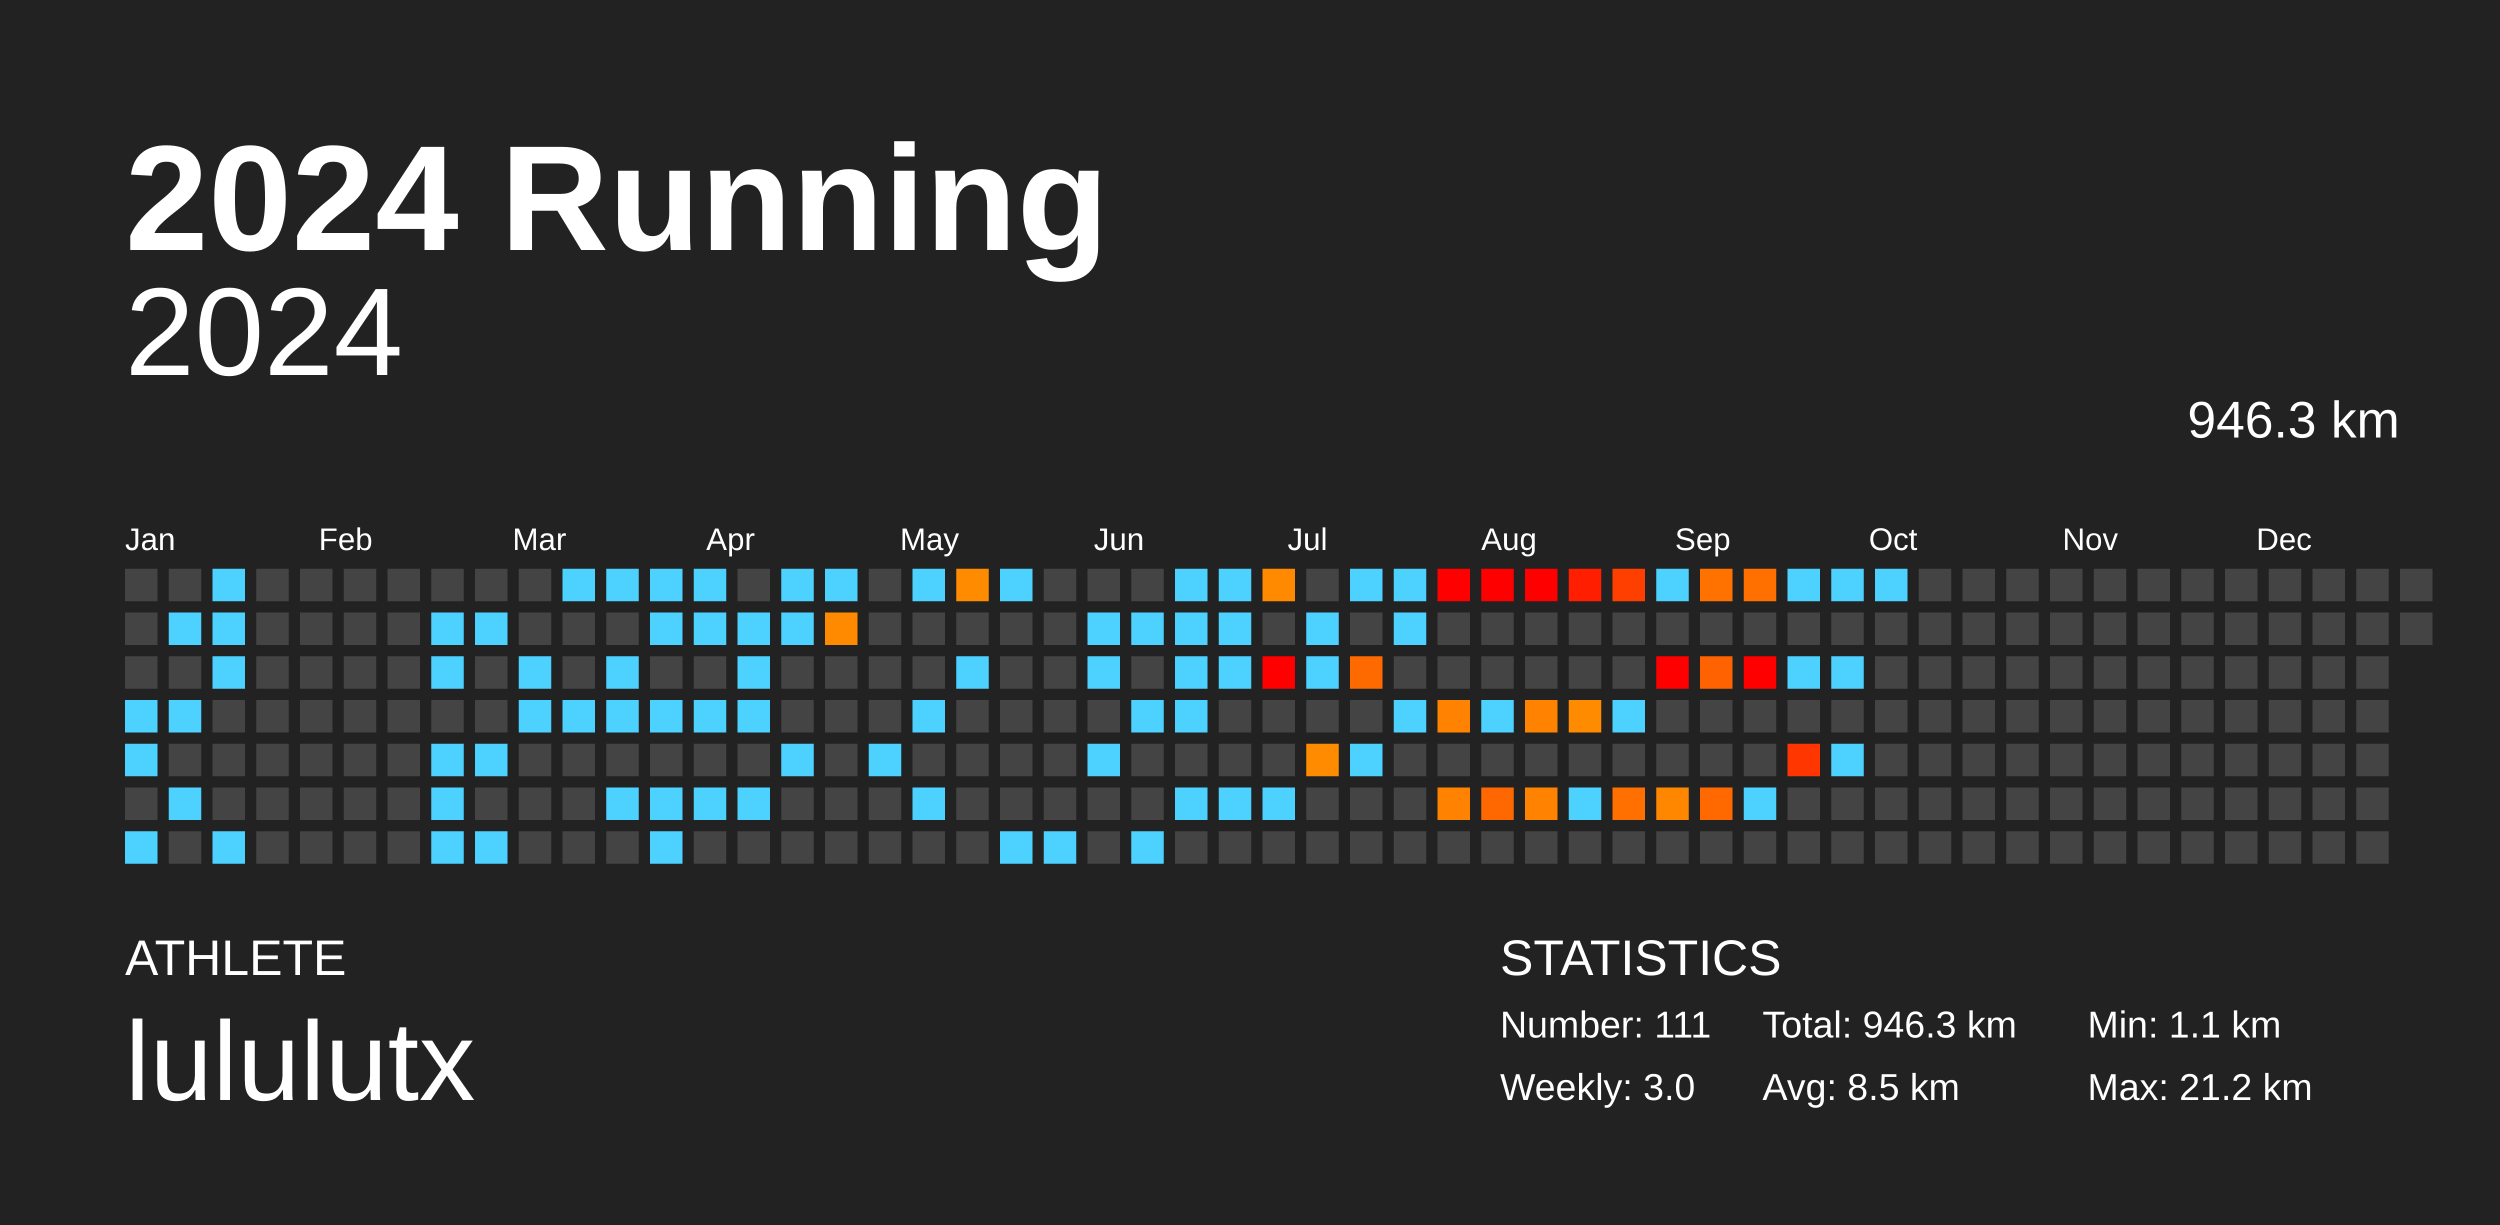
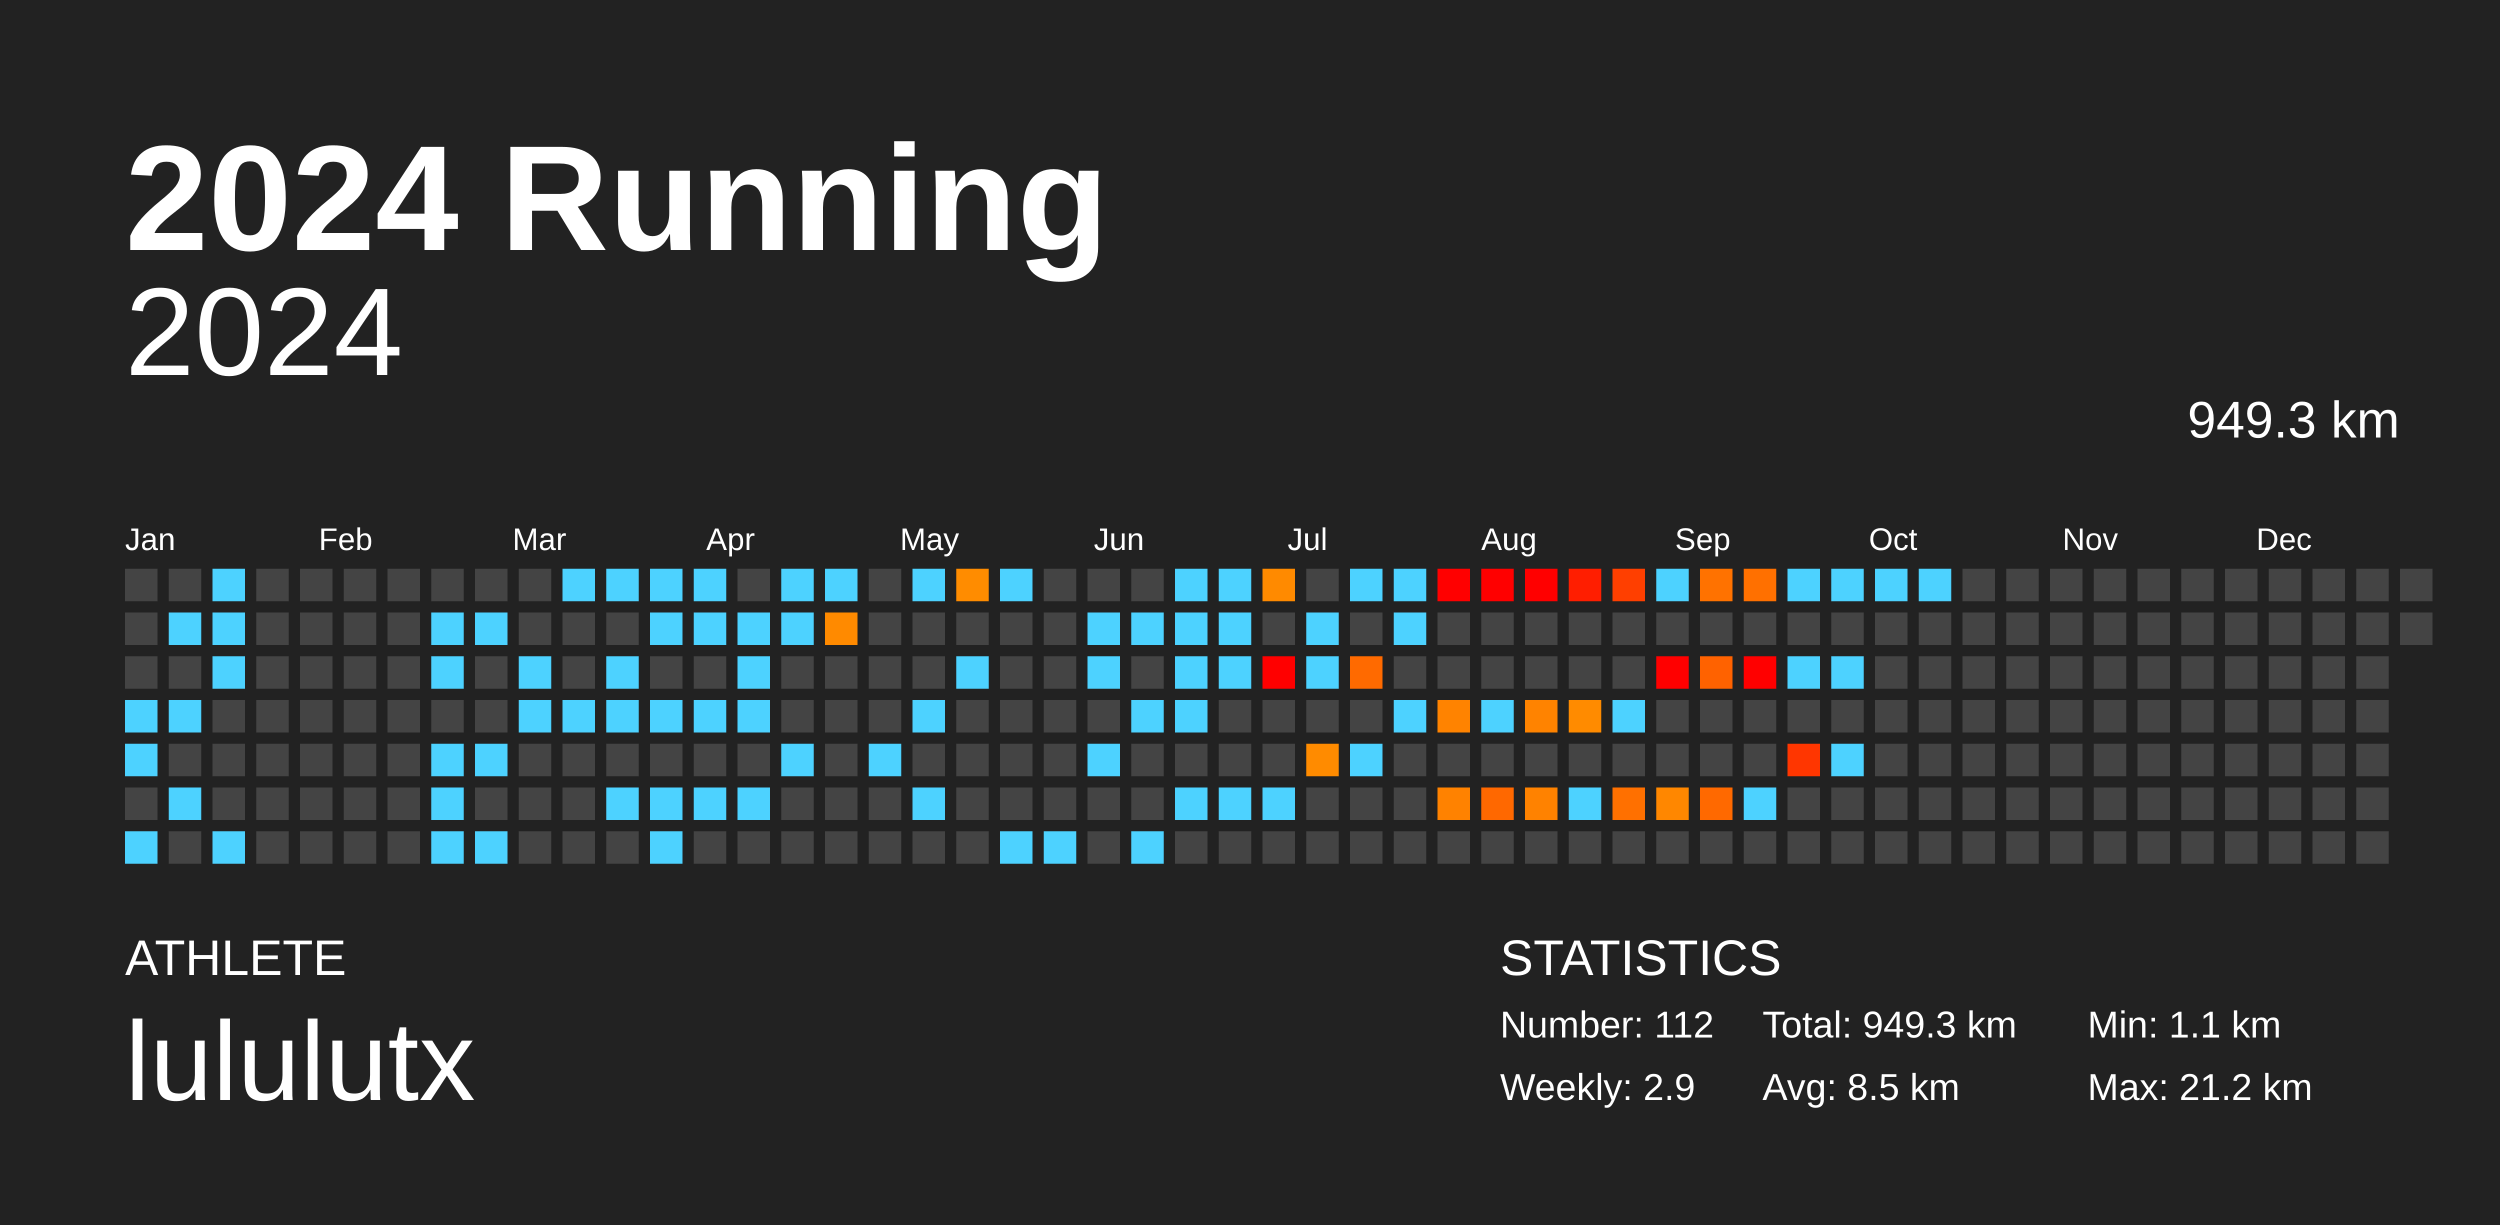
<svg xmlns="http://www.w3.org/2000/svg" baseProfile="full" height="98mm" version="1.1" viewBox="0,0,200,98" width="200mm">
  <defs />
  <rect fill="#222222" height="98" width="200" x="0" y="0" />
  <text fill="#FFFFFF" style="font-size:12px; font-family:Arial; font-weight:bold;" x="10" y="20">2024 Running</text>
  <text fill="#FFFFFF" style="font-size:4px; font-family:Arial" x="10" y="78">ATHLETE</text>
  <text fill="#FFFFFF" style="font-size:9px; font-family:Arial" x="10" y="88">lululutx</text>
  <text fill="#FFFFFF" style="font-size:4px; font-family:Arial" x="120" y="78">STATISTICS</text>
-   <text fill="#FFFFFF" style="font-size:3px; font-family:Arial" x="120" y="83">Number: 111</text>
-   <text fill="#FFFFFF" style="font-size:3px; font-family:Arial" x="120" y="88">Weekly: 3.0</text>
-   <text fill="#FFFFFF" style="font-size:3px; font-family:Arial" x="141" y="83">Total: 946.3 km</text>
+   <text fill="#FFFFFF" style="font-size:3px; font-family:Arial" x="120" y="83">Number: 112</text>
+   <text fill="#FFFFFF" style="font-size:3px; font-family:Arial" x="120" y="88">Weekly: 2.9</text>
+   <text fill="#FFFFFF" style="font-size:3px; font-family:Arial" x="141" y="83">Total: 949.3 km</text>
  <text fill="#FFFFFF" style="font-size:3px; font-family:Arial" x="141" y="88">Avg: 8.5 km</text>
  <text fill="#FFFFFF" style="font-size:3px; font-family:Arial" x="167" y="83">Min: 1.1 km</text>
  <text fill="#FFFFFF" style="font-size:3px; font-family:Arial" x="167" y="88">Max: 21.2 km</text>
  <text alignment-baseline="hanging" fill="#FFFFFF" style="font-size:10.0px; font-family:Arial;" x="10" y="30">2024</text>
-   <text alignment-baseline="hanging" fill="#FFFFFF" style="font-size:4.125px; font-family:Arial;" x="175" y="35">946.3 km</text>
+   <text alignment-baseline="hanging" fill="#FFFFFF" style="font-size:4.125px; font-family:Arial;" x="175" y="35">949.3 km</text>
  <text fill="#FFFFFF" style="font-size:2.5px; font-family:Arial" x="10.0" y="44">Jan</text>
  <text fill="#FFFFFF" style="font-size:2.5px; font-family:Arial" x="25.5" y="44">Feb</text>
  <text fill="#FFFFFF" style="font-size:2.5px; font-family:Arial" x="41.0" y="44">Mar</text>
  <text fill="#FFFFFF" style="font-size:2.5px; font-family:Arial" x="56.5" y="44">Apr</text>
  <text fill="#FFFFFF" style="font-size:2.5px; font-family:Arial" x="72.0" y="44">May</text>
  <text fill="#FFFFFF" style="font-size:2.5px; font-family:Arial" x="87.5" y="44">Jun</text>
  <text fill="#FFFFFF" style="font-size:2.5px; font-family:Arial" x="103.0" y="44">Jul</text>
  <text fill="#FFFFFF" style="font-size:2.5px; font-family:Arial" x="118.5" y="44">Aug</text>
  <text fill="#FFFFFF" style="font-size:2.5px; font-family:Arial" x="134.0" y="44">Sep</text>
  <text fill="#FFFFFF" style="font-size:2.5px; font-family:Arial" x="149.5" y="44">Oct</text>
  <text fill="#FFFFFF" style="font-size:2.5px; font-family:Arial" x="165.0" y="44">Nov</text>
  <text fill="#FFFFFF" style="font-size:2.5px; font-family:Arial" x="180.5" y="44">Dec</text>
  <rect fill="#444444" height="2.6" width="2.6" x="10.0" y="45.5" />
  <rect fill="#444444" height="2.6" width="2.6" x="10.0" y="49.0" />
  <rect fill="#444444" height="2.6" width="2.6" x="10.0" y="52.5" />
  <rect fill="#4dd2ff" height="2.6" width="2.6" x="10.0" y="56.0" />
  <rect fill="#4dd2ff" height="2.6" width="2.6" x="10.0" y="59.5" />
  <rect fill="#444444" height="2.6" width="2.6" x="10.0" y="63.0" />
  <rect fill="#4dd2ff" height="2.6" width="2.6" x="10.0" y="66.5" />
  <rect fill="#444444" height="2.6" width="2.6" x="13.5" y="45.5" />
  <rect fill="#4dd2ff" height="2.6" width="2.6" x="13.5" y="49.0" />
  <rect fill="#444444" height="2.6" width="2.6" x="13.5" y="52.5" />
  <rect fill="#4dd2ff" height="2.6" width="2.6" x="13.5" y="56.0" />
  <rect fill="#444444" height="2.6" width="2.6" x="13.5" y="59.5" />
  <rect fill="#4dd2ff" height="2.6" width="2.6" x="13.5" y="63.0" />
  <rect fill="#444444" height="2.6" width="2.6" x="13.5" y="66.5" />
  <rect fill="#4dd2ff" height="2.6" width="2.6" x="17.0" y="45.5" />
  <rect fill="#4dd2ff" height="2.6" width="2.6" x="17.0" y="49.0" />
  <rect fill="#4dd2ff" height="2.6" width="2.6" x="17.0" y="52.5" />
  <rect fill="#444444" height="2.6" width="2.6" x="17.0" y="56.0" />
  <rect fill="#444444" height="2.6" width="2.6" x="17.0" y="59.5" />
  <rect fill="#444444" height="2.6" width="2.6" x="17.0" y="63.0" />
  <rect fill="#4dd2ff" height="2.6" width="2.6" x="17.0" y="66.5" />
  <rect fill="#444444" height="2.6" width="2.6" x="20.5" y="45.5" />
  <rect fill="#444444" height="2.6" width="2.6" x="20.5" y="49.0" />
  <rect fill="#444444" height="2.6" width="2.6" x="20.5" y="52.5" />
  <rect fill="#444444" height="2.6" width="2.6" x="20.5" y="56.0" />
  <rect fill="#444444" height="2.6" width="2.6" x="20.5" y="59.5" />
  <rect fill="#444444" height="2.6" width="2.6" x="20.5" y="63.0" />
  <rect fill="#444444" height="2.6" width="2.6" x="20.5" y="66.5" />
  <rect fill="#444444" height="2.6" width="2.6" x="24.0" y="45.5" />
  <rect fill="#444444" height="2.6" width="2.6" x="24.0" y="49.0" />
  <rect fill="#444444" height="2.6" width="2.6" x="24.0" y="52.5" />
  <rect fill="#444444" height="2.6" width="2.6" x="24.0" y="56.0" />
  <rect fill="#444444" height="2.6" width="2.6" x="24.0" y="59.5" />
  <rect fill="#444444" height="2.6" width="2.6" x="24.0" y="63.0" />
  <rect fill="#444444" height="2.6" width="2.6" x="24.0" y="66.5" />
  <rect fill="#444444" height="2.6" width="2.6" x="27.5" y="45.5" />
  <rect fill="#444444" height="2.6" width="2.6" x="27.5" y="49.0" />
  <rect fill="#444444" height="2.6" width="2.6" x="27.5" y="52.5" />
  <rect fill="#444444" height="2.6" width="2.6" x="27.5" y="56.0" />
  <rect fill="#444444" height="2.6" width="2.6" x="27.5" y="59.5" />
  <rect fill="#444444" height="2.6" width="2.6" x="27.5" y="63.0" />
  <rect fill="#444444" height="2.6" width="2.6" x="27.5" y="66.5" />
  <rect fill="#444444" height="2.6" width="2.6" x="31.0" y="45.5" />
  <rect fill="#444444" height="2.6" width="2.6" x="31.0" y="49.0" />
  <rect fill="#444444" height="2.6" width="2.6" x="31.0" y="52.5" />
  <rect fill="#444444" height="2.6" width="2.6" x="31.0" y="56.0" />
  <rect fill="#444444" height="2.6" width="2.6" x="31.0" y="59.5" />
  <rect fill="#444444" height="2.6" width="2.6" x="31.0" y="63.0" />
  <rect fill="#444444" height="2.6" width="2.6" x="31.0" y="66.5" />
  <rect fill="#444444" height="2.6" width="2.6" x="34.5" y="45.5" />
  <rect fill="#4dd2ff" height="2.6" width="2.6" x="34.5" y="49.0" />
  <rect fill="#4dd2ff" height="2.6" width="2.6" x="34.5" y="52.5" />
  <rect fill="#444444" height="2.6" width="2.6" x="34.5" y="56.0" />
  <rect fill="#4dd2ff" height="2.6" width="2.6" x="34.5" y="59.5" />
  <rect fill="#4dd2ff" height="2.6" width="2.6" x="34.5" y="63.0" />
  <rect fill="#4dd2ff" height="2.6" width="2.6" x="34.5" y="66.5" />
  <rect fill="#444444" height="2.6" width="2.6" x="38.0" y="45.5" />
  <rect fill="#4dd2ff" height="2.6" width="2.6" x="38.0" y="49.0" />
  <rect fill="#444444" height="2.6" width="2.6" x="38.0" y="52.5" />
  <rect fill="#444444" height="2.6" width="2.6" x="38.0" y="56.0" />
  <rect fill="#4dd2ff" height="2.6" width="2.6" x="38.0" y="59.5" />
  <rect fill="#444444" height="2.6" width="2.6" x="38.0" y="63.0" />
  <rect fill="#4dd2ff" height="2.6" width="2.6" x="38.0" y="66.5" />
  <rect fill="#444444" height="2.6" width="2.6" x="41.5" y="45.5" />
  <rect fill="#444444" height="2.6" width="2.6" x="41.5" y="49.0" />
  <rect fill="#4dd2ff" height="2.6" width="2.6" x="41.5" y="52.5" />
  <rect fill="#4dd2ff" height="2.6" width="2.6" x="41.5" y="56.0" />
  <rect fill="#444444" height="2.6" width="2.6" x="41.5" y="59.5" />
  <rect fill="#444444" height="2.6" width="2.6" x="41.5" y="63.0" />
  <rect fill="#444444" height="2.6" width="2.6" x="41.5" y="66.5" />
  <rect fill="#4dd2ff" height="2.6" width="2.6" x="45.0" y="45.5" />
  <rect fill="#444444" height="2.6" width="2.6" x="45.0" y="49.0" />
  <rect fill="#444444" height="2.6" width="2.6" x="45.0" y="52.5" />
  <rect fill="#4dd2ff" height="2.6" width="2.6" x="45.0" y="56.0" />
  <rect fill="#444444" height="2.6" width="2.6" x="45.0" y="59.5" />
  <rect fill="#444444" height="2.6" width="2.6" x="45.0" y="63.0" />
  <rect fill="#444444" height="2.6" width="2.6" x="45.0" y="66.5" />
  <rect fill="#4dd2ff" height="2.6" width="2.6" x="48.5" y="45.5" />
  <rect fill="#444444" height="2.6" width="2.6" x="48.5" y="49.0" />
  <rect fill="#4dd2ff" height="2.6" width="2.6" x="48.5" y="52.5" />
  <rect fill="#4dd2ff" height="2.6" width="2.6" x="48.5" y="56.0" />
  <rect fill="#444444" height="2.6" width="2.6" x="48.5" y="59.5" />
  <rect fill="#4dd2ff" height="2.6" width="2.6" x="48.5" y="63.0" />
  <rect fill="#444444" height="2.6" width="2.6" x="48.5" y="66.5" />
  <rect fill="#4dd2ff" height="2.6" width="2.6" x="52.0" y="45.5" />
  <rect fill="#4dd2ff" height="2.6" width="2.6" x="52.0" y="49.0" />
  <rect fill="#444444" height="2.6" width="2.6" x="52.0" y="52.5" />
  <rect fill="#4dd2ff" height="2.6" width="2.6" x="52.0" y="56.0" />
  <rect fill="#444444" height="2.6" width="2.6" x="52.0" y="59.5" />
  <rect fill="#4dd2ff" height="2.6" width="2.6" x="52.0" y="63.0" />
  <rect fill="#4dd2ff" height="2.6" width="2.6" x="52.0" y="66.5" />
  <rect fill="#4dd2ff" height="2.6" width="2.6" x="55.5" y="45.5" />
  <rect fill="#4dd2ff" height="2.6" width="2.6" x="55.5" y="49.0" />
  <rect fill="#444444" height="2.6" width="2.6" x="55.5" y="52.5" />
  <rect fill="#4dd2ff" height="2.6" width="2.6" x="55.5" y="56.0" />
  <rect fill="#444444" height="2.6" width="2.6" x="55.5" y="59.5" />
  <rect fill="#4dd2ff" height="2.6" width="2.6" x="55.5" y="63.0" />
  <rect fill="#444444" height="2.6" width="2.6" x="55.5" y="66.5" />
  <rect fill="#444444" height="2.6" width="2.6" x="59.0" y="45.5" />
  <rect fill="#4dd2ff" height="2.6" width="2.6" x="59.0" y="49.0" />
  <rect fill="#4dd2ff" height="2.6" width="2.6" x="59.0" y="52.5" />
  <rect fill="#4dd2ff" height="2.6" width="2.6" x="59.0" y="56.0" />
  <rect fill="#444444" height="2.6" width="2.6" x="59.0" y="59.5" />
  <rect fill="#4dd2ff" height="2.6" width="2.6" x="59.0" y="63.0" />
  <rect fill="#444444" height="2.6" width="2.6" x="59.0" y="66.5" />
  <rect fill="#4dd2ff" height="2.6" width="2.6" x="62.5" y="45.5" />
  <rect fill="#4dd2ff" height="2.6" width="2.6" x="62.5" y="49.0" />
  <rect fill="#444444" height="2.6" width="2.6" x="62.5" y="52.5" />
  <rect fill="#444444" height="2.6" width="2.6" x="62.5" y="56.0" />
  <rect fill="#4dd2ff" height="2.6" width="2.6" x="62.5" y="59.5" />
  <rect fill="#444444" height="2.6" width="2.6" x="62.5" y="63.0" />
  <rect fill="#444444" height="2.6" width="2.6" x="62.5" y="66.5" />
  <rect fill="#4dd2ff" height="2.6" width="2.6" x="66.0" y="45.5" />
  <rect fill="#ff8a00" height="2.6" width="2.6" x="66.0" y="49.0" />
  <rect fill="#444444" height="2.6" width="2.6" x="66.0" y="52.5" />
  <rect fill="#444444" height="2.6" width="2.6" x="66.0" y="56.0" />
  <rect fill="#444444" height="2.6" width="2.6" x="66.0" y="59.5" />
  <rect fill="#444444" height="2.6" width="2.6" x="66.0" y="63.0" />
  <rect fill="#444444" height="2.6" width="2.6" x="66.0" y="66.5" />
  <rect fill="#444444" height="2.6" width="2.6" x="69.5" y="45.5" />
  <rect fill="#444444" height="2.6" width="2.6" x="69.5" y="49.0" />
  <rect fill="#444444" height="2.6" width="2.6" x="69.5" y="52.5" />
  <rect fill="#444444" height="2.6" width="2.6" x="69.5" y="56.0" />
  <rect fill="#4dd2ff" height="2.6" width="2.6" x="69.5" y="59.5" />
  <rect fill="#444444" height="2.6" width="2.6" x="69.5" y="63.0" />
  <rect fill="#444444" height="2.6" width="2.6" x="69.5" y="66.5" />
  <rect fill="#4dd2ff" height="2.6" width="2.6" x="73.0" y="45.5" />
  <rect fill="#444444" height="2.6" width="2.6" x="73.0" y="49.0" />
  <rect fill="#444444" height="2.6" width="2.6" x="73.0" y="52.5" />
  <rect fill="#4dd2ff" height="2.6" width="2.6" x="73.0" y="56.0" />
  <rect fill="#444444" height="2.6" width="2.6" x="73.0" y="59.5" />
  <rect fill="#4dd2ff" height="2.6" width="2.6" x="73.0" y="63.0" />
  <rect fill="#444444" height="2.6" width="2.6" x="73.0" y="66.5" />
  <rect fill="#ff8c00" height="2.6" width="2.6" x="76.5" y="45.5" />
  <rect fill="#444444" height="2.6" width="2.6" x="76.5" y="49.0" />
  <rect fill="#4dd2ff" height="2.6" width="2.6" x="76.5" y="52.5" />
  <rect fill="#444444" height="2.6" width="2.6" x="76.5" y="56.0" />
  <rect fill="#444444" height="2.6" width="2.6" x="76.5" y="59.5" />
  <rect fill="#444444" height="2.6" width="2.6" x="76.5" y="63.0" />
  <rect fill="#444444" height="2.6" width="2.6" x="76.5" y="66.5" />
  <rect fill="#4dd2ff" height="2.6" width="2.6" x="80.0" y="45.5" />
  <rect fill="#444444" height="2.6" width="2.6" x="80.0" y="49.0" />
  <rect fill="#444444" height="2.6" width="2.6" x="80.0" y="52.5" />
  <rect fill="#444444" height="2.6" width="2.6" x="80.0" y="56.0" />
  <rect fill="#444444" height="2.6" width="2.6" x="80.0" y="59.5" />
  <rect fill="#444444" height="2.6" width="2.6" x="80.0" y="63.0" />
  <rect fill="#4dd2ff" height="2.6" width="2.6" x="80.0" y="66.5" />
  <rect fill="#444444" height="2.6" width="2.6" x="83.5" y="45.5" />
  <rect fill="#444444" height="2.6" width="2.6" x="83.5" y="49.0" />
  <rect fill="#444444" height="2.6" width="2.6" x="83.5" y="52.5" />
  <rect fill="#444444" height="2.6" width="2.6" x="83.5" y="56.0" />
  <rect fill="#444444" height="2.6" width="2.6" x="83.5" y="59.5" />
  <rect fill="#444444" height="2.6" width="2.6" x="83.5" y="63.0" />
  <rect fill="#4dd2ff" height="2.6" width="2.6" x="83.5" y="66.5" />
  <rect fill="#444444" height="2.6" width="2.6" x="87.0" y="45.5" />
  <rect fill="#4dd2ff" height="2.6" width="2.6" x="87.0" y="49.0" />
  <rect fill="#4dd2ff" height="2.6" width="2.6" x="87.0" y="52.5" />
  <rect fill="#444444" height="2.6" width="2.6" x="87.0" y="56.0" />
  <rect fill="#4dd2ff" height="2.6" width="2.6" x="87.0" y="59.5" />
  <rect fill="#444444" height="2.6" width="2.6" x="87.0" y="63.0" />
  <rect fill="#444444" height="2.6" width="2.6" x="87.0" y="66.5" />
  <rect fill="#444444" height="2.6" width="2.6" x="90.5" y="45.5" />
  <rect fill="#4dd2ff" height="2.6" width="2.6" x="90.5" y="49.0" />
  <rect fill="#444444" height="2.6" width="2.6" x="90.5" y="52.5" />
  <rect fill="#4dd2ff" height="2.6" width="2.6" x="90.5" y="56.0" />
  <rect fill="#444444" height="2.6" width="2.6" x="90.5" y="59.5" />
  <rect fill="#444444" height="2.6" width="2.6" x="90.5" y="63.0" />
  <rect fill="#4dd2ff" height="2.6" width="2.6" x="90.5" y="66.5" />
  <rect fill="#4dd2ff" height="2.6" width="2.6" x="94.0" y="45.5" />
  <rect fill="#4dd2ff" height="2.6" width="2.6" x="94.0" y="49.0" />
  <rect fill="#4dd2ff" height="2.6" width="2.6" x="94.0" y="52.5" />
  <rect fill="#4dd2ff" height="2.6" width="2.6" x="94.0" y="56.0" />
  <rect fill="#444444" height="2.6" width="2.6" x="94.0" y="59.5" />
  <rect fill="#4dd2ff" height="2.6" width="2.6" x="94.0" y="63.0" />
  <rect fill="#444444" height="2.6" width="2.6" x="94.0" y="66.5" />
  <rect fill="#4dd2ff" height="2.6" width="2.6" x="97.5" y="45.5" />
  <rect fill="#4dd2ff" height="2.6" width="2.6" x="97.5" y="49.0" />
  <rect fill="#4dd2ff" height="2.6" width="2.6" x="97.5" y="52.5" />
  <rect fill="#444444" height="2.6" width="2.6" x="97.5" y="56.0" />
  <rect fill="#444444" height="2.6" width="2.6" x="97.5" y="59.5" />
  <rect fill="#4dd2ff" height="2.6" width="2.6" x="97.5" y="63.0" />
  <rect fill="#444444" height="2.6" width="2.6" x="97.5" y="66.5" />
  <rect fill="#ff8a00" height="2.6" width="2.6" x="101.0" y="45.5" />
  <rect fill="#444444" height="2.6" width="2.6" x="101.0" y="49.0" />
  <rect fill="red" height="2.6" width="2.6" x="101.0" y="52.5" />
  <rect fill="#444444" height="2.6" width="2.6" x="101.0" y="56.0" />
  <rect fill="#444444" height="2.6" width="2.6" x="101.0" y="59.5" />
  <rect fill="#4dd2ff" height="2.6" width="2.6" x="101.0" y="63.0" />
  <rect fill="#444444" height="2.6" width="2.6" x="101.0" y="66.5" />
  <rect fill="#444444" height="2.6" width="2.6" x="104.5" y="45.5" />
  <rect fill="#4dd2ff" height="2.6" width="2.6" x="104.5" y="49.0" />
  <rect fill="#4dd2ff" height="2.6" width="2.6" x="104.5" y="52.5" />
  <rect fill="#444444" height="2.6" width="2.6" x="104.5" y="56.0" />
  <rect fill="#ff8b00" height="2.6" width="2.6" x="104.5" y="59.5" />
  <rect fill="#444444" height="2.6" width="2.6" x="104.5" y="63.0" />
  <rect fill="#444444" height="2.6" width="2.6" x="104.5" y="66.5" />
  <rect fill="#4dd2ff" height="2.6" width="2.6" x="108.0" y="45.5" />
  <rect fill="#444444" height="2.6" width="2.6" x="108.0" y="49.0" />
  <rect fill="#ff6a00" height="2.6" width="2.6" x="108.0" y="52.5" />
  <rect fill="#444444" height="2.6" width="2.6" x="108.0" y="56.0" />
  <rect fill="#4dd2ff" height="2.6" width="2.6" x="108.0" y="59.5" />
  <rect fill="#444444" height="2.6" width="2.6" x="108.0" y="63.0" />
  <rect fill="#444444" height="2.6" width="2.6" x="108.0" y="66.5" />
  <rect fill="#4dd2ff" height="2.6" width="2.6" x="111.5" y="45.5" />
  <rect fill="#4dd2ff" height="2.6" width="2.6" x="111.5" y="49.0" />
  <rect fill="#444444" height="2.6" width="2.6" x="111.5" y="52.5" />
  <rect fill="#4dd2ff" height="2.6" width="2.6" x="111.5" y="56.0" />
  <rect fill="#444444" height="2.6" width="2.6" x="111.5" y="59.5" />
  <rect fill="#444444" height="2.6" width="2.6" x="111.5" y="63.0" />
  <rect fill="#444444" height="2.6" width="2.6" x="111.5" y="66.5" />
  <rect fill="red" height="2.6" width="2.6" x="115.0" y="45.5" />
  <rect fill="#444444" height="2.6" width="2.6" x="115.0" y="49.0" />
  <rect fill="#444444" height="2.6" width="2.6" x="115.0" y="52.5" />
  <rect fill="#ff8300" height="2.6" width="2.6" x="115.0" y="56.0" />
  <rect fill="#444444" height="2.6" width="2.6" x="115.0" y="59.5" />
  <rect fill="#ff8200" height="2.6" width="2.6" x="115.0" y="63.0" />
  <rect fill="#444444" height="2.6" width="2.6" x="115.0" y="66.5" />
  <rect fill="red" height="2.6" width="2.6" x="118.5" y="45.5" />
  <rect fill="#444444" height="2.6" width="2.6" x="118.5" y="49.0" />
  <rect fill="#444444" height="2.6" width="2.6" x="118.5" y="52.5" />
  <rect fill="#4dd2ff" height="2.6" width="2.6" x="118.5" y="56.0" />
  <rect fill="#444444" height="2.6" width="2.6" x="118.5" y="59.5" />
  <rect fill="#ff6800" height="2.6" width="2.6" x="118.5" y="63.0" />
  <rect fill="#444444" height="2.6" width="2.6" x="118.5" y="66.5" />
  <rect fill="red" height="2.6" width="2.6" x="122.0" y="45.5" />
  <rect fill="#444444" height="2.6" width="2.6" x="122.0" y="49.0" />
  <rect fill="#444444" height="2.6" width="2.6" x="122.0" y="52.5" />
  <rect fill="#ff8300" height="2.6" width="2.6" x="122.0" y="56.0" />
  <rect fill="#444444" height="2.6" width="2.6" x="122.0" y="59.5" />
  <rect fill="#ff8200" height="2.6" width="2.6" x="122.0" y="63.0" />
  <rect fill="#444444" height="2.6" width="2.6" x="122.0" y="66.5" />
  <rect fill="#ff1e00" height="2.6" width="2.6" x="125.5" y="45.5" />
  <rect fill="#444444" height="2.6" width="2.6" x="125.5" y="49.0" />
  <rect fill="#444444" height="2.6" width="2.6" x="125.5" y="52.5" />
  <rect fill="#ff8b00" height="2.6" width="2.6" x="125.5" y="56.0" />
  <rect fill="#444444" height="2.6" width="2.6" x="125.5" y="59.5" />
  <rect fill="#4dd2ff" height="2.6" width="2.6" x="125.5" y="63.0" />
  <rect fill="#444444" height="2.6" width="2.6" x="125.5" y="66.5" />
  <rect fill="#ff3f00" height="2.6" width="2.6" x="129.0" y="45.5" />
  <rect fill="#444444" height="2.6" width="2.6" x="129.0" y="49.0" />
  <rect fill="#444444" height="2.6" width="2.6" x="129.0" y="52.5" />
  <rect fill="#4dd2ff" height="2.6" width="2.6" x="129.0" y="56.0" />
  <rect fill="#444444" height="2.6" width="2.6" x="129.0" y="59.5" />
  <rect fill="#ff7000" height="2.6" width="2.6" x="129.0" y="63.0" />
  <rect fill="#444444" height="2.6" width="2.6" x="129.0" y="66.5" />
  <rect fill="#4dd2ff" height="2.6" width="2.6" x="132.5" y="45.5" />
  <rect fill="#444444" height="2.6" width="2.6" x="132.5" y="49.0" />
  <rect fill="red" height="2.6" width="2.6" x="132.5" y="52.5" />
  <rect fill="#444444" height="2.6" width="2.6" x="132.5" y="56.0" />
  <rect fill="#444444" height="2.6" width="2.6" x="132.5" y="59.5" />
  <rect fill="#ff8700" height="2.6" width="2.6" x="132.5" y="63.0" />
  <rect fill="#444444" height="2.6" width="2.6" x="132.5" y="66.5" />
  <rect fill="#ff7200" height="2.6" width="2.6" x="136.0" y="45.5" />
  <rect fill="#444444" height="2.6" width="2.6" x="136.0" y="49.0" />
  <rect fill="#ff6200" height="2.6" width="2.6" x="136.0" y="52.5" />
  <rect fill="#444444" height="2.6" width="2.6" x="136.0" y="56.0" />
  <rect fill="#444444" height="2.6" width="2.6" x="136.0" y="59.5" />
  <rect fill="#ff6900" height="2.6" width="2.6" x="136.0" y="63.0" />
  <rect fill="#444444" height="2.6" width="2.6" x="136.0" y="66.5" />
  <rect fill="#ff7000" height="2.6" width="2.6" x="139.5" y="45.5" />
  <rect fill="#444444" height="2.6" width="2.6" x="139.5" y="49.0" />
  <rect fill="red" height="2.6" width="2.6" x="139.5" y="52.5" />
  <rect fill="#444444" height="2.6" width="2.6" x="139.5" y="56.0" />
  <rect fill="#444444" height="2.6" width="2.6" x="139.5" y="59.5" />
  <rect fill="#4dd2ff" height="2.6" width="2.6" x="139.5" y="63.0" />
  <rect fill="#444444" height="2.6" width="2.6" x="139.5" y="66.5" />
  <rect fill="#4dd2ff" height="2.6" width="2.6" x="143.0" y="45.5" />
  <rect fill="#444444" height="2.6" width="2.6" x="143.0" y="49.0" />
  <rect fill="#4dd2ff" height="2.6" width="2.6" x="143.0" y="52.5" />
  <rect fill="#444444" height="2.6" width="2.6" x="143.0" y="56.0" />
  <rect fill="#ff3600" height="2.6" width="2.6" x="143.0" y="59.5" />
  <rect fill="#444444" height="2.6" width="2.6" x="143.0" y="63.0" />
  <rect fill="#444444" height="2.6" width="2.6" x="143.0" y="66.5" />
  <rect fill="#4dd2ff" height="2.6" width="2.6" x="146.5" y="45.5" />
  <rect fill="#444444" height="2.6" width="2.6" x="146.5" y="49.0" />
  <rect fill="#4dd2ff" height="2.6" width="2.6" x="146.5" y="52.5" />
  <rect fill="#444444" height="2.6" width="2.6" x="146.5" y="56.0" />
  <rect fill="#4dd2ff" height="2.6" width="2.6" x="146.5" y="59.5" />
  <rect fill="#444444" height="2.6" width="2.6" x="146.5" y="63.0" />
  <rect fill="#444444" height="2.6" width="2.6" x="146.5" y="66.5" />
  <rect fill="#4dd2ff" height="2.6" width="2.6" x="150.0" y="45.5" />
  <rect fill="#444444" height="2.6" width="2.6" x="150.0" y="49.0" />
  <rect fill="#444444" height="2.6" width="2.6" x="150.0" y="52.5" />
  <rect fill="#444444" height="2.6" width="2.6" x="150.0" y="56.0" />
  <rect fill="#444444" height="2.6" width="2.6" x="150.0" y="59.5" />
  <rect fill="#444444" height="2.6" width="2.6" x="150.0" y="63.0" />
  <rect fill="#444444" height="2.6" width="2.6" x="150.0" y="66.5" />
-   <rect fill="#444444" height="2.6" width="2.6" x="153.5" y="45.5" />
+   <rect fill="#4dd2ff" height="2.6" width="2.6" x="153.5" y="45.5" />
  <rect fill="#444444" height="2.6" width="2.6" x="153.5" y="49.0" />
  <rect fill="#444444" height="2.6" width="2.6" x="153.5" y="52.5" />
  <rect fill="#444444" height="2.6" width="2.6" x="153.5" y="56.0" />
  <rect fill="#444444" height="2.6" width="2.6" x="153.5" y="59.5" />
  <rect fill="#444444" height="2.6" width="2.6" x="153.5" y="63.0" />
  <rect fill="#444444" height="2.6" width="2.6" x="153.5" y="66.5" />
  <rect fill="#444444" height="2.6" width="2.6" x="157.0" y="45.5" />
  <rect fill="#444444" height="2.6" width="2.6" x="157.0" y="49.0" />
  <rect fill="#444444" height="2.6" width="2.6" x="157.0" y="52.5" />
  <rect fill="#444444" height="2.6" width="2.6" x="157.0" y="56.0" />
  <rect fill="#444444" height="2.6" width="2.6" x="157.0" y="59.5" />
  <rect fill="#444444" height="2.6" width="2.6" x="157.0" y="63.0" />
  <rect fill="#444444" height="2.6" width="2.6" x="157.0" y="66.5" />
  <rect fill="#444444" height="2.6" width="2.6" x="160.5" y="45.5" />
  <rect fill="#444444" height="2.6" width="2.6" x="160.5" y="49.0" />
  <rect fill="#444444" height="2.6" width="2.6" x="160.5" y="52.5" />
  <rect fill="#444444" height="2.6" width="2.6" x="160.5" y="56.0" />
  <rect fill="#444444" height="2.6" width="2.6" x="160.5" y="59.5" />
  <rect fill="#444444" height="2.6" width="2.6" x="160.5" y="63.0" />
  <rect fill="#444444" height="2.6" width="2.6" x="160.5" y="66.5" />
  <rect fill="#444444" height="2.6" width="2.6" x="164.0" y="45.5" />
  <rect fill="#444444" height="2.6" width="2.6" x="164.0" y="49.0" />
  <rect fill="#444444" height="2.6" width="2.6" x="164.0" y="52.5" />
  <rect fill="#444444" height="2.6" width="2.6" x="164.0" y="56.0" />
  <rect fill="#444444" height="2.6" width="2.6" x="164.0" y="59.5" />
  <rect fill="#444444" height="2.6" width="2.6" x="164.0" y="63.0" />
  <rect fill="#444444" height="2.6" width="2.6" x="164.0" y="66.5" />
  <rect fill="#444444" height="2.6" width="2.6" x="167.5" y="45.5" />
  <rect fill="#444444" height="2.6" width="2.6" x="167.5" y="49.0" />
  <rect fill="#444444" height="2.6" width="2.6" x="167.5" y="52.5" />
  <rect fill="#444444" height="2.6" width="2.6" x="167.5" y="56.0" />
  <rect fill="#444444" height="2.6" width="2.6" x="167.5" y="59.5" />
  <rect fill="#444444" height="2.6" width="2.6" x="167.5" y="63.0" />
  <rect fill="#444444" height="2.6" width="2.6" x="167.5" y="66.5" />
  <rect fill="#444444" height="2.6" width="2.6" x="171.0" y="45.5" />
  <rect fill="#444444" height="2.6" width="2.6" x="171.0" y="49.0" />
  <rect fill="#444444" height="2.6" width="2.6" x="171.0" y="52.5" />
  <rect fill="#444444" height="2.6" width="2.6" x="171.0" y="56.0" />
  <rect fill="#444444" height="2.6" width="2.6" x="171.0" y="59.5" />
  <rect fill="#444444" height="2.6" width="2.6" x="171.0" y="63.0" />
  <rect fill="#444444" height="2.6" width="2.6" x="171.0" y="66.5" />
  <rect fill="#444444" height="2.6" width="2.6" x="174.5" y="45.5" />
  <rect fill="#444444" height="2.6" width="2.6" x="174.5" y="49.0" />
  <rect fill="#444444" height="2.6" width="2.6" x="174.5" y="52.5" />
  <rect fill="#444444" height="2.6" width="2.6" x="174.5" y="56.0" />
  <rect fill="#444444" height="2.6" width="2.6" x="174.5" y="59.5" />
  <rect fill="#444444" height="2.6" width="2.6" x="174.5" y="63.0" />
  <rect fill="#444444" height="2.6" width="2.6" x="174.5" y="66.5" />
  <rect fill="#444444" height="2.6" width="2.6" x="178.0" y="45.5" />
  <rect fill="#444444" height="2.6" width="2.6" x="178.0" y="49.0" />
  <rect fill="#444444" height="2.6" width="2.6" x="178.0" y="52.5" />
  <rect fill="#444444" height="2.6" width="2.6" x="178.0" y="56.0" />
  <rect fill="#444444" height="2.6" width="2.6" x="178.0" y="59.5" />
  <rect fill="#444444" height="2.6" width="2.6" x="178.0" y="63.0" />
  <rect fill="#444444" height="2.6" width="2.6" x="178.0" y="66.5" />
  <rect fill="#444444" height="2.6" width="2.6" x="181.5" y="45.5" />
  <rect fill="#444444" height="2.6" width="2.6" x="181.5" y="49.0" />
  <rect fill="#444444" height="2.6" width="2.6" x="181.5" y="52.5" />
  <rect fill="#444444" height="2.6" width="2.6" x="181.5" y="56.0" />
  <rect fill="#444444" height="2.6" width="2.6" x="181.5" y="59.5" />
  <rect fill="#444444" height="2.6" width="2.6" x="181.5" y="63.0" />
  <rect fill="#444444" height="2.6" width="2.6" x="181.5" y="66.5" />
  <rect fill="#444444" height="2.6" width="2.6" x="185.0" y="45.5" />
  <rect fill="#444444" height="2.6" width="2.6" x="185.0" y="49.0" />
  <rect fill="#444444" height="2.6" width="2.6" x="185.0" y="52.5" />
  <rect fill="#444444" height="2.6" width="2.6" x="185.0" y="56.0" />
  <rect fill="#444444" height="2.6" width="2.6" x="185.0" y="59.5" />
  <rect fill="#444444" height="2.6" width="2.6" x="185.0" y="63.0" />
  <rect fill="#444444" height="2.6" width="2.6" x="185.0" y="66.5" />
  <rect fill="#444444" height="2.6" width="2.6" x="188.5" y="45.5" />
  <rect fill="#444444" height="2.6" width="2.6" x="188.5" y="49.0" />
  <rect fill="#444444" height="2.6" width="2.6" x="188.5" y="52.5" />
  <rect fill="#444444" height="2.6" width="2.6" x="188.5" y="56.0" />
  <rect fill="#444444" height="2.6" width="2.6" x="188.5" y="59.5" />
  <rect fill="#444444" height="2.6" width="2.6" x="188.5" y="63.0" />
  <rect fill="#444444" height="2.6" width="2.6" x="188.5" y="66.5" />
  <rect fill="#444444" height="2.6" width="2.6" x="192.0" y="45.5" />
  <rect fill="#444444" height="2.6" width="2.6" x="192.0" y="49.0" />
</svg>
